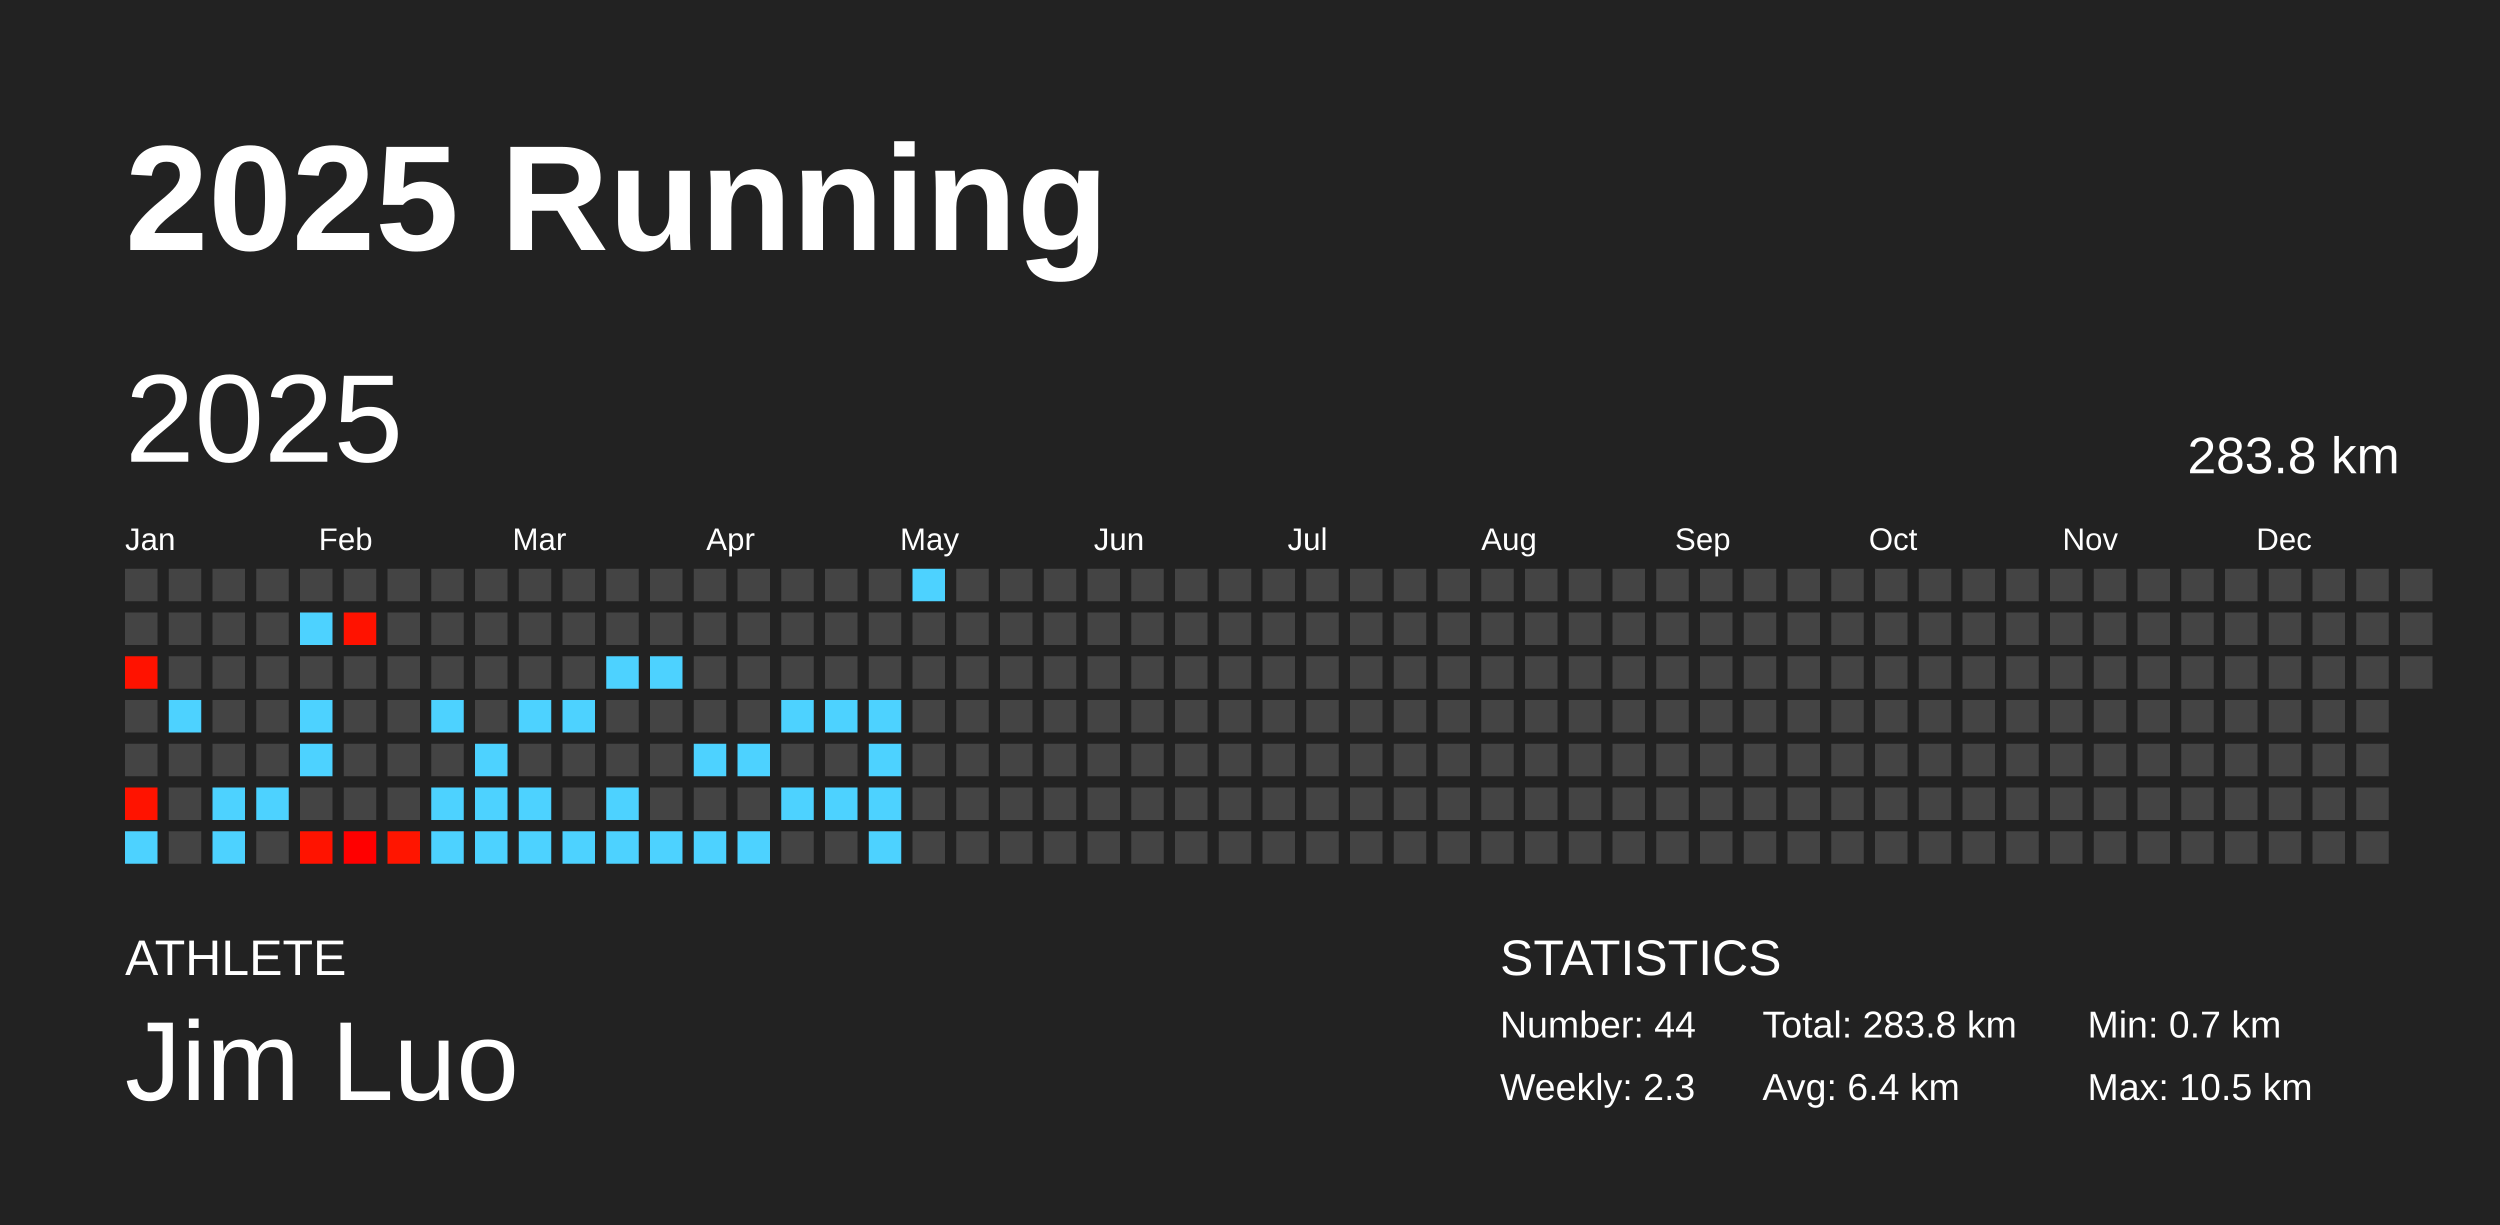
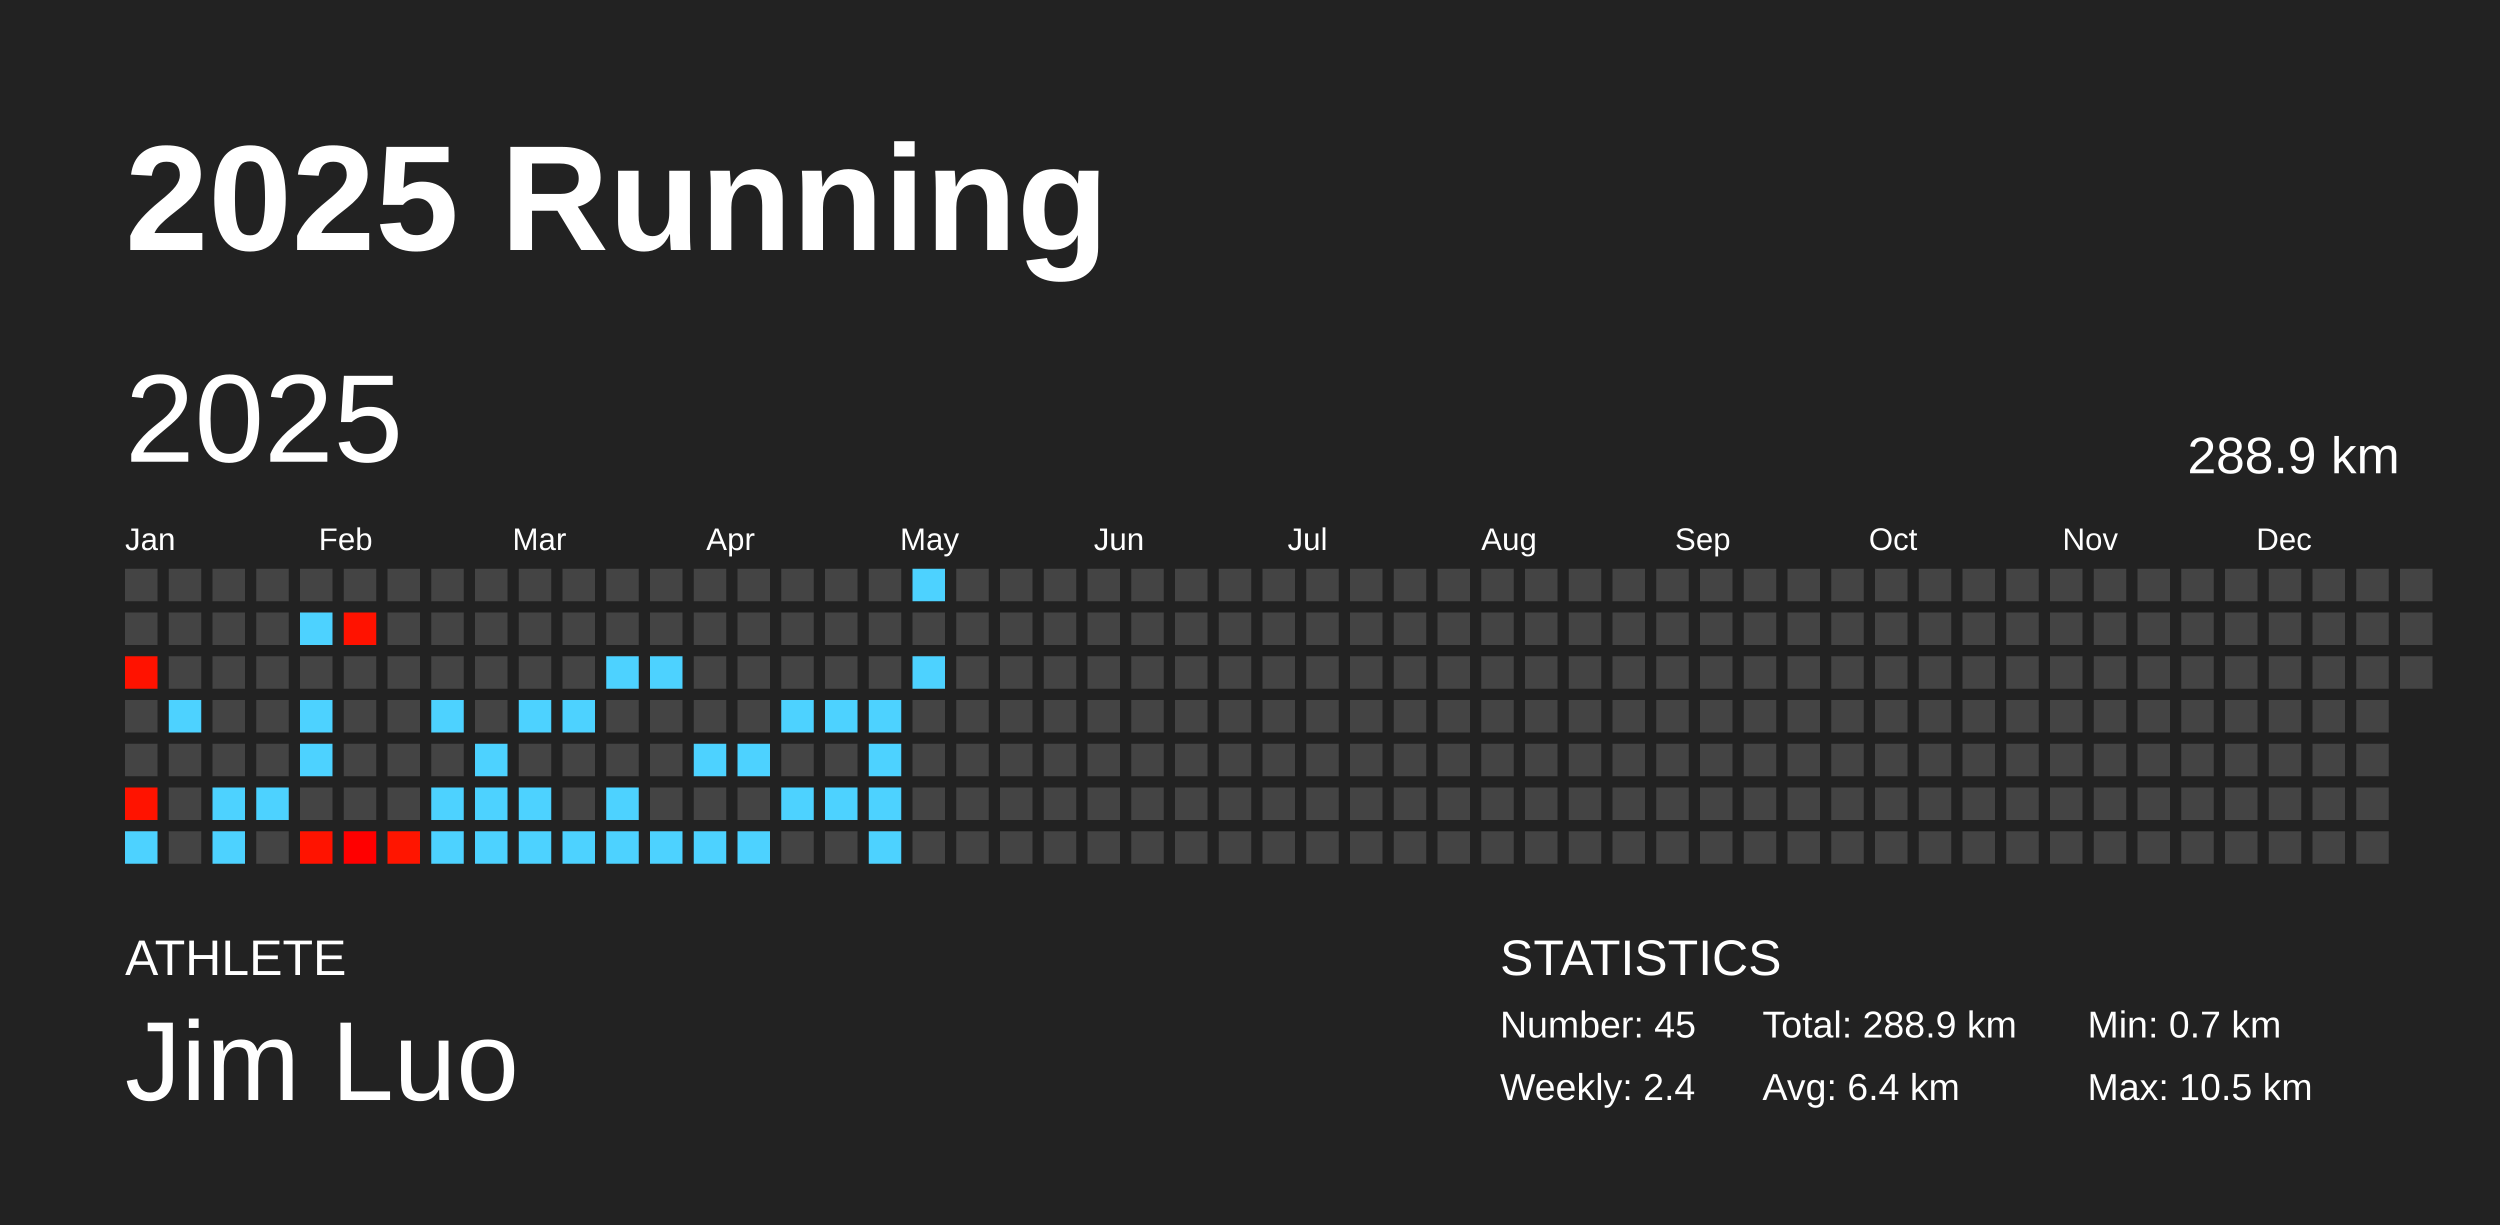
<svg xmlns="http://www.w3.org/2000/svg" baseProfile="full" height="98mm" version="1.1" viewBox="0,0,200,98" width="200mm">
  <defs />
  <rect fill="#222222" height="98" width="200" x="0" y="0" />
  <text fill="#FFFFFF" style="font-size:12px; font-family:Arial; font-weight:bold;" x="10" y="20">2025 Running</text>
  <text fill="#FFFFFF" style="font-size:4px; font-family:Arial" x="10" y="78">ATHLETE</text>
  <text fill="#FFFFFF" style="font-size:9px; font-family:Arial" x="10" y="88">Jim Luo</text>
  <text fill="#FFFFFF" style="font-size:4px; font-family:Arial" x="120" y="78">STATISTICS</text>
-   <text fill="#FFFFFF" style="font-size:3px; font-family:Arial" x="120" y="83">Number: 44</text>
-   <text fill="#FFFFFF" style="font-size:3px; font-family:Arial" x="120" y="88">Weekly: 2.3</text>
-   <text fill="#FFFFFF" style="font-size:3px; font-family:Arial" x="141" y="83">Total: 283.8 km</text>
+   <text fill="#FFFFFF" style="font-size:3px; font-family:Arial" x="120" y="83">Number: 45</text>
+   <text fill="#FFFFFF" style="font-size:3px; font-family:Arial" x="120" y="88">Weekly: 2.4</text>
+   <text fill="#FFFFFF" style="font-size:3px; font-family:Arial" x="141" y="83">Total: 288.9 km</text>
  <text fill="#FFFFFF" style="font-size:3px; font-family:Arial" x="141" y="88">Avg: 6.4 km</text>
  <text fill="#FFFFFF" style="font-size:3px; font-family:Arial" x="167" y="83">Min: 0.7 km</text>
  <text fill="#FFFFFF" style="font-size:3px; font-family:Arial" x="167" y="88">Max: 10.5 km</text>
  <text dominant-baseline="hanging" fill="#FFFFFF" style="font-size:10.0px; font-family:Arial;" x="10" y="30">2025</text>
-   <text dominant-baseline="hanging" fill="#FFFFFF" style="font-size:4.125px; font-family:Arial;" x="175" y="35">283.8 km</text>
+   <text dominant-baseline="hanging" fill="#FFFFFF" style="font-size:4.125px; font-family:Arial;" x="175" y="35">288.9 km</text>
  <text fill="#FFFFFF" style="font-size:2.5px; font-family:Arial" x="10.0" y="44">Jan</text>
  <text fill="#FFFFFF" style="font-size:2.5px; font-family:Arial" x="25.5" y="44">Feb</text>
  <text fill="#FFFFFF" style="font-size:2.5px; font-family:Arial" x="41.0" y="44">Mar</text>
  <text fill="#FFFFFF" style="font-size:2.5px; font-family:Arial" x="56.5" y="44">Apr</text>
  <text fill="#FFFFFF" style="font-size:2.5px; font-family:Arial" x="72.0" y="44">May</text>
  <text fill="#FFFFFF" style="font-size:2.5px; font-family:Arial" x="87.5" y="44">Jun</text>
  <text fill="#FFFFFF" style="font-size:2.5px; font-family:Arial" x="103.0" y="44">Jul</text>
  <text fill="#FFFFFF" style="font-size:2.5px; font-family:Arial" x="118.5" y="44">Aug</text>
  <text fill="#FFFFFF" style="font-size:2.5px; font-family:Arial" x="134.0" y="44">Sep</text>
  <text fill="#FFFFFF" style="font-size:2.5px; font-family:Arial" x="149.5" y="44">Oct</text>
  <text fill="#FFFFFF" style="font-size:2.5px; font-family:Arial" x="165.0" y="44">Nov</text>
  <text fill="#FFFFFF" style="font-size:2.5px; font-family:Arial" x="180.5" y="44">Dec</text>
  <rect fill="#444444" height="2.6" width="2.6" x="10.0" y="45.5" />
  <rect fill="#444444" height="2.6" width="2.6" x="10.0" y="49.0" />
  <rect fill="#ff1200" height="2.6" width="2.6" x="10.0" y="52.5" />
  <rect fill="#444444" height="2.6" width="2.6" x="10.0" y="56.0" />
  <rect fill="#444444" height="2.6" width="2.6" x="10.0" y="59.5" />
  <rect fill="#ff1300" height="2.6" width="2.6" x="10.0" y="63.0" />
  <rect fill="#4dd2ff" height="2.6" width="2.6" x="10.0" y="66.5" />
  <rect fill="#444444" height="2.6" width="2.6" x="13.5" y="45.5" />
  <rect fill="#444444" height="2.6" width="2.6" x="13.5" y="49.0" />
  <rect fill="#444444" height="2.6" width="2.6" x="13.5" y="52.5" />
  <rect fill="#4dd2ff" height="2.6" width="2.6" x="13.5" y="56.0" />
  <rect fill="#444444" height="2.6" width="2.6" x="13.5" y="59.5" />
  <rect fill="#444444" height="2.6" width="2.6" x="13.5" y="63.0" />
  <rect fill="#444444" height="2.6" width="2.6" x="13.5" y="66.5" />
  <rect fill="#444444" height="2.6" width="2.6" x="17.0" y="45.5" />
  <rect fill="#444444" height="2.6" width="2.6" x="17.0" y="49.0" />
  <rect fill="#444444" height="2.6" width="2.6" x="17.0" y="52.5" />
  <rect fill="#444444" height="2.6" width="2.6" x="17.0" y="56.0" />
  <rect fill="#444444" height="2.6" width="2.6" x="17.0" y="59.5" />
  <rect fill="#4dd2ff" height="2.6" width="2.6" x="17.0" y="63.0" />
  <rect fill="#4dd2ff" height="2.6" width="2.6" x="17.0" y="66.5" />
  <rect fill="#444444" height="2.6" width="2.6" x="20.5" y="45.5" />
  <rect fill="#444444" height="2.6" width="2.6" x="20.5" y="49.0" />
  <rect fill="#444444" height="2.6" width="2.6" x="20.5" y="52.5" />
  <rect fill="#444444" height="2.6" width="2.6" x="20.5" y="56.0" />
  <rect fill="#444444" height="2.6" width="2.6" x="20.5" y="59.5" />
  <rect fill="#4dd2ff" height="2.6" width="2.6" x="20.5" y="63.0" />
  <rect fill="#444444" height="2.6" width="2.6" x="20.5" y="66.5" />
  <rect fill="#444444" height="2.6" width="2.6" x="24.0" y="45.5" />
  <rect fill="#4dd2ff" height="2.6" width="2.6" x="24.0" y="49.0" />
  <rect fill="#444444" height="2.6" width="2.6" x="24.0" y="52.5" />
  <rect fill="#4dd2ff" height="2.6" width="2.6" x="24.0" y="56.0" />
  <rect fill="#4dd2ff" height="2.6" width="2.6" x="24.0" y="59.5" />
  <rect fill="#444444" height="2.6" width="2.6" x="24.0" y="63.0" />
  <rect fill="#ff1300" height="2.6" width="2.6" x="24.0" y="66.5" />
  <rect fill="#444444" height="2.6" width="2.6" x="27.5" y="45.5" />
  <rect fill="#ff1200" height="2.6" width="2.6" x="27.5" y="49.0" />
  <rect fill="#444444" height="2.6" width="2.6" x="27.5" y="52.5" />
  <rect fill="#444444" height="2.6" width="2.6" x="27.5" y="56.0" />
  <rect fill="#444444" height="2.6" width="2.6" x="27.5" y="59.5" />
  <rect fill="#444444" height="2.6" width="2.6" x="27.5" y="63.0" />
  <rect fill="#ff0000" height="2.6" width="2.6" x="27.5" y="66.5" />
  <rect fill="#444444" height="2.6" width="2.6" x="31.0" y="45.5" />
  <rect fill="#444444" height="2.6" width="2.6" x="31.0" y="49.0" />
  <rect fill="#444444" height="2.6" width="2.6" x="31.0" y="52.5" />
  <rect fill="#444444" height="2.6" width="2.6" x="31.0" y="56.0" />
  <rect fill="#444444" height="2.6" width="2.6" x="31.0" y="59.5" />
  <rect fill="#444444" height="2.6" width="2.6" x="31.0" y="63.0" />
  <rect fill="#ff1500" height="2.6" width="2.6" x="31.0" y="66.5" />
  <rect fill="#444444" height="2.6" width="2.6" x="34.5" y="45.5" />
  <rect fill="#444444" height="2.6" width="2.6" x="34.5" y="49.0" />
  <rect fill="#444444" height="2.6" width="2.6" x="34.5" y="52.5" />
  <rect fill="#4dd2ff" height="2.6" width="2.6" x="34.5" y="56.0" />
  <rect fill="#444444" height="2.6" width="2.6" x="34.5" y="59.5" />
  <rect fill="#4dd2ff" height="2.6" width="2.6" x="34.5" y="63.0" />
  <rect fill="#4dd2ff" height="2.6" width="2.6" x="34.5" y="66.5" />
  <rect fill="#444444" height="2.6" width="2.6" x="38.0" y="45.5" />
  <rect fill="#444444" height="2.6" width="2.6" x="38.0" y="49.0" />
  <rect fill="#444444" height="2.6" width="2.6" x="38.0" y="52.5" />
  <rect fill="#444444" height="2.6" width="2.6" x="38.0" y="56.0" />
  <rect fill="#4dd2ff" height="2.6" width="2.6" x="38.0" y="59.5" />
  <rect fill="#4dd2ff" height="2.6" width="2.6" x="38.0" y="63.0" />
  <rect fill="#4dd2ff" height="2.6" width="2.6" x="38.0" y="66.5" />
  <rect fill="#444444" height="2.6" width="2.6" x="41.5" y="45.5" />
  <rect fill="#444444" height="2.6" width="2.6" x="41.5" y="49.0" />
  <rect fill="#444444" height="2.6" width="2.6" x="41.5" y="52.5" />
  <rect fill="#4dd2ff" height="2.6" width="2.6" x="41.5" y="56.0" />
  <rect fill="#444444" height="2.6" width="2.6" x="41.5" y="59.5" />
  <rect fill="#4dd2ff" height="2.6" width="2.6" x="41.5" y="63.0" />
  <rect fill="#4dd2ff" height="2.6" width="2.6" x="41.5" y="66.5" />
  <rect fill="#444444" height="2.6" width="2.6" x="45.0" y="45.5" />
  <rect fill="#444444" height="2.6" width="2.6" x="45.0" y="49.0" />
  <rect fill="#444444" height="2.6" width="2.6" x="45.0" y="52.5" />
  <rect fill="#4dd2ff" height="2.6" width="2.6" x="45.0" y="56.0" />
  <rect fill="#444444" height="2.6" width="2.6" x="45.0" y="59.5" />
  <rect fill="#444444" height="2.6" width="2.6" x="45.0" y="63.0" />
  <rect fill="#4dd2ff" height="2.6" width="2.6" x="45.0" y="66.5" />
  <rect fill="#444444" height="2.6" width="2.6" x="48.5" y="45.5" />
  <rect fill="#444444" height="2.6" width="2.6" x="48.5" y="49.0" />
  <rect fill="#4dd2ff" height="2.6" width="2.6" x="48.5" y="52.5" />
  <rect fill="#444444" height="2.6" width="2.6" x="48.5" y="56.0" />
  <rect fill="#444444" height="2.6" width="2.6" x="48.5" y="59.5" />
  <rect fill="#4dd2ff" height="2.6" width="2.6" x="48.5" y="63.0" />
  <rect fill="#4dd2ff" height="2.6" width="2.6" x="48.5" y="66.5" />
  <rect fill="#444444" height="2.6" width="2.6" x="52.0" y="45.5" />
  <rect fill="#444444" height="2.6" width="2.6" x="52.0" y="49.0" />
  <rect fill="#4dd2ff" height="2.6" width="2.6" x="52.0" y="52.5" />
  <rect fill="#444444" height="2.6" width="2.6" x="52.0" y="56.0" />
  <rect fill="#444444" height="2.6" width="2.6" x="52.0" y="59.5" />
  <rect fill="#444444" height="2.6" width="2.6" x="52.0" y="63.0" />
  <rect fill="#4dd2ff" height="2.6" width="2.6" x="52.0" y="66.5" />
  <rect fill="#444444" height="2.6" width="2.6" x="55.5" y="45.5" />
  <rect fill="#444444" height="2.6" width="2.6" x="55.5" y="49.0" />
  <rect fill="#444444" height="2.6" width="2.6" x="55.5" y="52.5" />
  <rect fill="#444444" height="2.6" width="2.6" x="55.5" y="56.0" />
  <rect fill="#4dd2ff" height="2.6" width="2.6" x="55.5" y="59.5" />
  <rect fill="#444444" height="2.6" width="2.6" x="55.5" y="63.0" />
  <rect fill="#4dd2ff" height="2.6" width="2.6" x="55.5" y="66.5" />
  <rect fill="#444444" height="2.6" width="2.6" x="59.0" y="45.5" />
  <rect fill="#444444" height="2.6" width="2.6" x="59.0" y="49.0" />
  <rect fill="#444444" height="2.6" width="2.6" x="59.0" y="52.5" />
  <rect fill="#444444" height="2.6" width="2.6" x="59.0" y="56.0" />
  <rect fill="#4dd2ff" height="2.6" width="2.6" x="59.0" y="59.5" />
  <rect fill="#444444" height="2.6" width="2.6" x="59.0" y="63.0" />
  <rect fill="#4dd2ff" height="2.6" width="2.6" x="59.0" y="66.5" />
  <rect fill="#444444" height="2.6" width="2.6" x="62.5" y="45.5" />
  <rect fill="#444444" height="2.6" width="2.6" x="62.5" y="49.0" />
  <rect fill="#444444" height="2.6" width="2.6" x="62.5" y="52.5" />
  <rect fill="#4dd2ff" height="2.6" width="2.6" x="62.5" y="56.0" />
  <rect fill="#444444" height="2.6" width="2.6" x="62.5" y="59.5" />
  <rect fill="#4dd2ff" height="2.6" width="2.6" x="62.5" y="63.0" />
  <rect fill="#444444" height="2.6" width="2.6" x="62.5" y="66.5" />
  <rect fill="#444444" height="2.6" width="2.6" x="66.0" y="45.5" />
  <rect fill="#444444" height="2.6" width="2.6" x="66.0" y="49.0" />
  <rect fill="#444444" height="2.6" width="2.6" x="66.0" y="52.5" />
  <rect fill="#4dd2ff" height="2.6" width="2.6" x="66.0" y="56.0" />
  <rect fill="#444444" height="2.6" width="2.6" x="66.0" y="59.5" />
  <rect fill="#4dd2ff" height="2.6" width="2.6" x="66.0" y="63.0" />
  <rect fill="#444444" height="2.6" width="2.6" x="66.0" y="66.5" />
  <rect fill="#444444" height="2.6" width="2.6" x="69.5" y="45.5" />
  <rect fill="#444444" height="2.6" width="2.6" x="69.5" y="49.0" />
  <rect fill="#444444" height="2.6" width="2.6" x="69.5" y="52.5" />
  <rect fill="#4dd2ff" height="2.6" width="2.6" x="69.5" y="56.0" />
  <rect fill="#4dd2ff" height="2.6" width="2.6" x="69.5" y="59.5" />
  <rect fill="#4dd2ff" height="2.6" width="2.6" x="69.5" y="63.0" />
  <rect fill="#4dd2ff" height="2.6" width="2.6" x="69.5" y="66.5" />
  <rect fill="#4dd2ff" height="2.6" width="2.6" x="73.0" y="45.5" />
  <rect fill="#444444" height="2.6" width="2.6" x="73.0" y="49.0" />
-   <rect fill="#444444" height="2.6" width="2.6" x="73.0" y="52.5" />
+   <rect fill="#4dd2ff" height="2.6" width="2.6" x="73.0" y="52.5" />
  <rect fill="#444444" height="2.6" width="2.6" x="73.0" y="56.0" />
  <rect fill="#444444" height="2.6" width="2.6" x="73.0" y="59.5" />
  <rect fill="#444444" height="2.6" width="2.6" x="73.0" y="63.0" />
  <rect fill="#444444" height="2.6" width="2.6" x="73.0" y="66.5" />
  <rect fill="#444444" height="2.6" width="2.6" x="76.5" y="45.5" />
  <rect fill="#444444" height="2.6" width="2.6" x="76.5" y="49.0" />
  <rect fill="#444444" height="2.6" width="2.6" x="76.5" y="52.5" />
  <rect fill="#444444" height="2.6" width="2.6" x="76.5" y="56.0" />
  <rect fill="#444444" height="2.6" width="2.6" x="76.5" y="59.5" />
  <rect fill="#444444" height="2.6" width="2.6" x="76.5" y="63.0" />
  <rect fill="#444444" height="2.6" width="2.6" x="76.5" y="66.5" />
  <rect fill="#444444" height="2.6" width="2.6" x="80.0" y="45.5" />
  <rect fill="#444444" height="2.6" width="2.6" x="80.0" y="49.0" />
  <rect fill="#444444" height="2.6" width="2.6" x="80.0" y="52.5" />
  <rect fill="#444444" height="2.6" width="2.6" x="80.0" y="56.0" />
  <rect fill="#444444" height="2.6" width="2.6" x="80.0" y="59.5" />
  <rect fill="#444444" height="2.6" width="2.6" x="80.0" y="63.0" />
  <rect fill="#444444" height="2.6" width="2.6" x="80.0" y="66.5" />
  <rect fill="#444444" height="2.6" width="2.6" x="83.5" y="45.5" />
  <rect fill="#444444" height="2.6" width="2.6" x="83.5" y="49.0" />
  <rect fill="#444444" height="2.6" width="2.6" x="83.5" y="52.5" />
  <rect fill="#444444" height="2.6" width="2.6" x="83.5" y="56.0" />
  <rect fill="#444444" height="2.6" width="2.6" x="83.5" y="59.5" />
  <rect fill="#444444" height="2.6" width="2.6" x="83.5" y="63.0" />
  <rect fill="#444444" height="2.6" width="2.6" x="83.5" y="66.5" />
  <rect fill="#444444" height="2.6" width="2.6" x="87.0" y="45.5" />
  <rect fill="#444444" height="2.6" width="2.6" x="87.0" y="49.0" />
  <rect fill="#444444" height="2.6" width="2.6" x="87.0" y="52.5" />
  <rect fill="#444444" height="2.6" width="2.6" x="87.0" y="56.0" />
  <rect fill="#444444" height="2.6" width="2.6" x="87.0" y="59.5" />
  <rect fill="#444444" height="2.6" width="2.6" x="87.0" y="63.0" />
  <rect fill="#444444" height="2.6" width="2.6" x="87.0" y="66.5" />
  <rect fill="#444444" height="2.6" width="2.6" x="90.5" y="45.5" />
  <rect fill="#444444" height="2.6" width="2.6" x="90.5" y="49.0" />
  <rect fill="#444444" height="2.6" width="2.6" x="90.5" y="52.5" />
  <rect fill="#444444" height="2.6" width="2.6" x="90.5" y="56.0" />
  <rect fill="#444444" height="2.6" width="2.6" x="90.5" y="59.5" />
  <rect fill="#444444" height="2.6" width="2.6" x="90.5" y="63.0" />
  <rect fill="#444444" height="2.6" width="2.6" x="90.5" y="66.5" />
  <rect fill="#444444" height="2.6" width="2.6" x="94.0" y="45.5" />
  <rect fill="#444444" height="2.6" width="2.6" x="94.0" y="49.0" />
  <rect fill="#444444" height="2.6" width="2.6" x="94.0" y="52.5" />
  <rect fill="#444444" height="2.6" width="2.6" x="94.0" y="56.0" />
  <rect fill="#444444" height="2.6" width="2.6" x="94.0" y="59.5" />
  <rect fill="#444444" height="2.6" width="2.6" x="94.0" y="63.0" />
  <rect fill="#444444" height="2.6" width="2.6" x="94.0" y="66.5" />
  <rect fill="#444444" height="2.6" width="2.6" x="97.5" y="45.5" />
  <rect fill="#444444" height="2.6" width="2.6" x="97.5" y="49.0" />
  <rect fill="#444444" height="2.6" width="2.6" x="97.5" y="52.5" />
  <rect fill="#444444" height="2.6" width="2.6" x="97.5" y="56.0" />
  <rect fill="#444444" height="2.6" width="2.6" x="97.5" y="59.5" />
  <rect fill="#444444" height="2.6" width="2.6" x="97.5" y="63.0" />
  <rect fill="#444444" height="2.6" width="2.6" x="97.5" y="66.5" />
  <rect fill="#444444" height="2.6" width="2.6" x="101.0" y="45.5" />
  <rect fill="#444444" height="2.6" width="2.6" x="101.0" y="49.0" />
  <rect fill="#444444" height="2.6" width="2.6" x="101.0" y="52.5" />
  <rect fill="#444444" height="2.6" width="2.6" x="101.0" y="56.0" />
  <rect fill="#444444" height="2.6" width="2.6" x="101.0" y="59.5" />
  <rect fill="#444444" height="2.6" width="2.6" x="101.0" y="63.0" />
  <rect fill="#444444" height="2.6" width="2.6" x="101.0" y="66.5" />
  <rect fill="#444444" height="2.6" width="2.6" x="104.5" y="45.5" />
  <rect fill="#444444" height="2.6" width="2.6" x="104.5" y="49.0" />
  <rect fill="#444444" height="2.6" width="2.6" x="104.5" y="52.5" />
  <rect fill="#444444" height="2.6" width="2.6" x="104.5" y="56.0" />
  <rect fill="#444444" height="2.6" width="2.6" x="104.5" y="59.5" />
  <rect fill="#444444" height="2.6" width="2.6" x="104.5" y="63.0" />
  <rect fill="#444444" height="2.6" width="2.6" x="104.5" y="66.5" />
  <rect fill="#444444" height="2.6" width="2.6" x="108.0" y="45.5" />
  <rect fill="#444444" height="2.6" width="2.6" x="108.0" y="49.0" />
  <rect fill="#444444" height="2.6" width="2.6" x="108.0" y="52.5" />
  <rect fill="#444444" height="2.6" width="2.6" x="108.0" y="56.0" />
  <rect fill="#444444" height="2.6" width="2.6" x="108.0" y="59.5" />
  <rect fill="#444444" height="2.6" width="2.6" x="108.0" y="63.0" />
  <rect fill="#444444" height="2.6" width="2.6" x="108.0" y="66.5" />
  <rect fill="#444444" height="2.6" width="2.6" x="111.5" y="45.5" />
  <rect fill="#444444" height="2.6" width="2.6" x="111.5" y="49.0" />
  <rect fill="#444444" height="2.6" width="2.6" x="111.5" y="52.5" />
  <rect fill="#444444" height="2.6" width="2.6" x="111.5" y="56.0" />
  <rect fill="#444444" height="2.6" width="2.6" x="111.5" y="59.5" />
  <rect fill="#444444" height="2.6" width="2.6" x="111.5" y="63.0" />
  <rect fill="#444444" height="2.6" width="2.6" x="111.5" y="66.5" />
  <rect fill="#444444" height="2.6" width="2.6" x="115.0" y="45.5" />
  <rect fill="#444444" height="2.6" width="2.6" x="115.0" y="49.0" />
  <rect fill="#444444" height="2.6" width="2.6" x="115.0" y="52.5" />
  <rect fill="#444444" height="2.6" width="2.6" x="115.0" y="56.0" />
  <rect fill="#444444" height="2.6" width="2.6" x="115.0" y="59.5" />
  <rect fill="#444444" height="2.6" width="2.6" x="115.0" y="63.0" />
  <rect fill="#444444" height="2.6" width="2.6" x="115.0" y="66.5" />
  <rect fill="#444444" height="2.6" width="2.6" x="118.5" y="45.5" />
  <rect fill="#444444" height="2.6" width="2.6" x="118.5" y="49.0" />
  <rect fill="#444444" height="2.6" width="2.6" x="118.5" y="52.5" />
  <rect fill="#444444" height="2.6" width="2.6" x="118.5" y="56.0" />
  <rect fill="#444444" height="2.6" width="2.6" x="118.5" y="59.5" />
  <rect fill="#444444" height="2.6" width="2.6" x="118.5" y="63.0" />
  <rect fill="#444444" height="2.6" width="2.6" x="118.5" y="66.5" />
  <rect fill="#444444" height="2.6" width="2.6" x="122.0" y="45.5" />
  <rect fill="#444444" height="2.6" width="2.6" x="122.0" y="49.0" />
  <rect fill="#444444" height="2.6" width="2.6" x="122.0" y="52.5" />
  <rect fill="#444444" height="2.6" width="2.6" x="122.0" y="56.0" />
  <rect fill="#444444" height="2.6" width="2.6" x="122.0" y="59.5" />
  <rect fill="#444444" height="2.6" width="2.6" x="122.0" y="63.0" />
  <rect fill="#444444" height="2.6" width="2.6" x="122.0" y="66.5" />
  <rect fill="#444444" height="2.6" width="2.6" x="125.5" y="45.5" />
  <rect fill="#444444" height="2.6" width="2.6" x="125.5" y="49.0" />
  <rect fill="#444444" height="2.6" width="2.6" x="125.5" y="52.5" />
  <rect fill="#444444" height="2.6" width="2.6" x="125.5" y="56.0" />
  <rect fill="#444444" height="2.6" width="2.6" x="125.5" y="59.5" />
  <rect fill="#444444" height="2.6" width="2.6" x="125.5" y="63.0" />
  <rect fill="#444444" height="2.6" width="2.6" x="125.5" y="66.5" />
  <rect fill="#444444" height="2.6" width="2.6" x="129.0" y="45.5" />
  <rect fill="#444444" height="2.6" width="2.6" x="129.0" y="49.0" />
  <rect fill="#444444" height="2.6" width="2.6" x="129.0" y="52.5" />
  <rect fill="#444444" height="2.6" width="2.6" x="129.0" y="56.0" />
  <rect fill="#444444" height="2.6" width="2.6" x="129.0" y="59.5" />
  <rect fill="#444444" height="2.6" width="2.6" x="129.0" y="63.0" />
  <rect fill="#444444" height="2.6" width="2.6" x="129.0" y="66.5" />
  <rect fill="#444444" height="2.6" width="2.6" x="132.5" y="45.5" />
  <rect fill="#444444" height="2.6" width="2.6" x="132.5" y="49.0" />
  <rect fill="#444444" height="2.6" width="2.6" x="132.5" y="52.5" />
  <rect fill="#444444" height="2.6" width="2.6" x="132.5" y="56.0" />
  <rect fill="#444444" height="2.6" width="2.6" x="132.5" y="59.5" />
  <rect fill="#444444" height="2.6" width="2.6" x="132.5" y="63.0" />
  <rect fill="#444444" height="2.6" width="2.6" x="132.5" y="66.5" />
  <rect fill="#444444" height="2.6" width="2.6" x="136.0" y="45.5" />
  <rect fill="#444444" height="2.6" width="2.6" x="136.0" y="49.0" />
  <rect fill="#444444" height="2.6" width="2.6" x="136.0" y="52.5" />
  <rect fill="#444444" height="2.6" width="2.6" x="136.0" y="56.0" />
  <rect fill="#444444" height="2.6" width="2.6" x="136.0" y="59.5" />
  <rect fill="#444444" height="2.6" width="2.6" x="136.0" y="63.0" />
  <rect fill="#444444" height="2.6" width="2.6" x="136.0" y="66.5" />
  <rect fill="#444444" height="2.6" width="2.6" x="139.5" y="45.5" />
  <rect fill="#444444" height="2.6" width="2.6" x="139.5" y="49.0" />
  <rect fill="#444444" height="2.6" width="2.6" x="139.5" y="52.5" />
  <rect fill="#444444" height="2.6" width="2.6" x="139.5" y="56.0" />
  <rect fill="#444444" height="2.6" width="2.6" x="139.5" y="59.5" />
  <rect fill="#444444" height="2.6" width="2.6" x="139.5" y="63.0" />
  <rect fill="#444444" height="2.6" width="2.6" x="139.5" y="66.5" />
  <rect fill="#444444" height="2.6" width="2.6" x="143.0" y="45.5" />
  <rect fill="#444444" height="2.6" width="2.6" x="143.0" y="49.0" />
  <rect fill="#444444" height="2.6" width="2.6" x="143.0" y="52.5" />
  <rect fill="#444444" height="2.6" width="2.6" x="143.0" y="56.0" />
  <rect fill="#444444" height="2.6" width="2.6" x="143.0" y="59.5" />
  <rect fill="#444444" height="2.6" width="2.6" x="143.0" y="63.0" />
  <rect fill="#444444" height="2.6" width="2.6" x="143.0" y="66.5" />
  <rect fill="#444444" height="2.6" width="2.6" x="146.5" y="45.5" />
  <rect fill="#444444" height="2.6" width="2.6" x="146.5" y="49.0" />
  <rect fill="#444444" height="2.6" width="2.6" x="146.5" y="52.5" />
  <rect fill="#444444" height="2.6" width="2.6" x="146.5" y="56.0" />
  <rect fill="#444444" height="2.6" width="2.6" x="146.5" y="59.5" />
  <rect fill="#444444" height="2.6" width="2.6" x="146.5" y="63.0" />
  <rect fill="#444444" height="2.6" width="2.6" x="146.5" y="66.5" />
  <rect fill="#444444" height="2.6" width="2.6" x="150.0" y="45.5" />
  <rect fill="#444444" height="2.6" width="2.6" x="150.0" y="49.0" />
  <rect fill="#444444" height="2.6" width="2.6" x="150.0" y="52.5" />
  <rect fill="#444444" height="2.6" width="2.6" x="150.0" y="56.0" />
  <rect fill="#444444" height="2.6" width="2.6" x="150.0" y="59.5" />
  <rect fill="#444444" height="2.6" width="2.6" x="150.0" y="63.0" />
  <rect fill="#444444" height="2.6" width="2.6" x="150.0" y="66.5" />
  <rect fill="#444444" height="2.6" width="2.6" x="153.5" y="45.5" />
  <rect fill="#444444" height="2.6" width="2.6" x="153.5" y="49.0" />
  <rect fill="#444444" height="2.6" width="2.6" x="153.5" y="52.5" />
  <rect fill="#444444" height="2.6" width="2.6" x="153.5" y="56.0" />
  <rect fill="#444444" height="2.6" width="2.6" x="153.5" y="59.5" />
  <rect fill="#444444" height="2.6" width="2.6" x="153.5" y="63.0" />
  <rect fill="#444444" height="2.6" width="2.6" x="153.5" y="66.5" />
  <rect fill="#444444" height="2.6" width="2.6" x="157.0" y="45.5" />
  <rect fill="#444444" height="2.6" width="2.6" x="157.0" y="49.0" />
  <rect fill="#444444" height="2.6" width="2.6" x="157.0" y="52.5" />
  <rect fill="#444444" height="2.6" width="2.6" x="157.0" y="56.0" />
  <rect fill="#444444" height="2.6" width="2.6" x="157.0" y="59.5" />
  <rect fill="#444444" height="2.6" width="2.6" x="157.0" y="63.0" />
  <rect fill="#444444" height="2.6" width="2.6" x="157.0" y="66.5" />
  <rect fill="#444444" height="2.6" width="2.6" x="160.5" y="45.5" />
  <rect fill="#444444" height="2.6" width="2.6" x="160.5" y="49.0" />
  <rect fill="#444444" height="2.6" width="2.6" x="160.5" y="52.5" />
  <rect fill="#444444" height="2.6" width="2.6" x="160.5" y="56.0" />
  <rect fill="#444444" height="2.6" width="2.6" x="160.5" y="59.5" />
  <rect fill="#444444" height="2.6" width="2.6" x="160.5" y="63.0" />
  <rect fill="#444444" height="2.6" width="2.6" x="160.5" y="66.5" />
  <rect fill="#444444" height="2.6" width="2.6" x="164.0" y="45.5" />
  <rect fill="#444444" height="2.6" width="2.6" x="164.0" y="49.0" />
  <rect fill="#444444" height="2.6" width="2.6" x="164.0" y="52.5" />
  <rect fill="#444444" height="2.6" width="2.6" x="164.0" y="56.0" />
  <rect fill="#444444" height="2.6" width="2.6" x="164.0" y="59.5" />
  <rect fill="#444444" height="2.6" width="2.6" x="164.0" y="63.0" />
  <rect fill="#444444" height="2.6" width="2.6" x="164.0" y="66.5" />
  <rect fill="#444444" height="2.6" width="2.6" x="167.5" y="45.5" />
  <rect fill="#444444" height="2.6" width="2.6" x="167.5" y="49.0" />
  <rect fill="#444444" height="2.6" width="2.6" x="167.5" y="52.5" />
  <rect fill="#444444" height="2.6" width="2.6" x="167.5" y="56.0" />
  <rect fill="#444444" height="2.6" width="2.6" x="167.5" y="59.5" />
  <rect fill="#444444" height="2.6" width="2.6" x="167.5" y="63.0" />
  <rect fill="#444444" height="2.6" width="2.6" x="167.5" y="66.5" />
  <rect fill="#444444" height="2.6" width="2.6" x="171.0" y="45.5" />
  <rect fill="#444444" height="2.6" width="2.6" x="171.0" y="49.0" />
  <rect fill="#444444" height="2.6" width="2.6" x="171.0" y="52.5" />
  <rect fill="#444444" height="2.6" width="2.6" x="171.0" y="56.0" />
  <rect fill="#444444" height="2.6" width="2.6" x="171.0" y="59.5" />
  <rect fill="#444444" height="2.6" width="2.6" x="171.0" y="63.0" />
  <rect fill="#444444" height="2.6" width="2.6" x="171.0" y="66.5" />
  <rect fill="#444444" height="2.6" width="2.6" x="174.5" y="45.5" />
  <rect fill="#444444" height="2.6" width="2.6" x="174.5" y="49.0" />
  <rect fill="#444444" height="2.6" width="2.6" x="174.5" y="52.5" />
  <rect fill="#444444" height="2.6" width="2.6" x="174.5" y="56.0" />
  <rect fill="#444444" height="2.6" width="2.6" x="174.5" y="59.5" />
  <rect fill="#444444" height="2.6" width="2.6" x="174.5" y="63.0" />
  <rect fill="#444444" height="2.6" width="2.6" x="174.5" y="66.5" />
  <rect fill="#444444" height="2.6" width="2.6" x="178.0" y="45.5" />
  <rect fill="#444444" height="2.6" width="2.6" x="178.0" y="49.0" />
  <rect fill="#444444" height="2.6" width="2.6" x="178.0" y="52.5" />
  <rect fill="#444444" height="2.6" width="2.6" x="178.0" y="56.0" />
  <rect fill="#444444" height="2.6" width="2.6" x="178.0" y="59.5" />
  <rect fill="#444444" height="2.6" width="2.6" x="178.0" y="63.0" />
  <rect fill="#444444" height="2.6" width="2.6" x="178.0" y="66.5" />
  <rect fill="#444444" height="2.6" width="2.6" x="181.5" y="45.5" />
  <rect fill="#444444" height="2.6" width="2.6" x="181.5" y="49.0" />
  <rect fill="#444444" height="2.6" width="2.6" x="181.5" y="52.5" />
  <rect fill="#444444" height="2.6" width="2.6" x="181.5" y="56.0" />
  <rect fill="#444444" height="2.6" width="2.6" x="181.5" y="59.5" />
  <rect fill="#444444" height="2.6" width="2.6" x="181.5" y="63.0" />
  <rect fill="#444444" height="2.6" width="2.6" x="181.5" y="66.5" />
  <rect fill="#444444" height="2.6" width="2.6" x="185.0" y="45.5" />
  <rect fill="#444444" height="2.6" width="2.6" x="185.0" y="49.0" />
  <rect fill="#444444" height="2.6" width="2.6" x="185.0" y="52.5" />
  <rect fill="#444444" height="2.6" width="2.6" x="185.0" y="56.0" />
  <rect fill="#444444" height="2.6" width="2.6" x="185.0" y="59.5" />
  <rect fill="#444444" height="2.6" width="2.6" x="185.0" y="63.0" />
  <rect fill="#444444" height="2.6" width="2.6" x="185.0" y="66.5" />
  <rect fill="#444444" height="2.6" width="2.6" x="188.5" y="45.5" />
  <rect fill="#444444" height="2.6" width="2.6" x="188.5" y="49.0" />
  <rect fill="#444444" height="2.6" width="2.6" x="188.5" y="52.5" />
  <rect fill="#444444" height="2.6" width="2.6" x="188.5" y="56.0" />
  <rect fill="#444444" height="2.6" width="2.6" x="188.5" y="59.5" />
  <rect fill="#444444" height="2.6" width="2.6" x="188.5" y="63.0" />
  <rect fill="#444444" height="2.6" width="2.6" x="188.5" y="66.5" />
  <rect fill="#444444" height="2.6" width="2.6" x="192.0" y="45.5" />
  <rect fill="#444444" height="2.6" width="2.6" x="192.0" y="49.0" />
  <rect fill="#444444" height="2.6" width="2.6" x="192.0" y="52.5" />
</svg>
